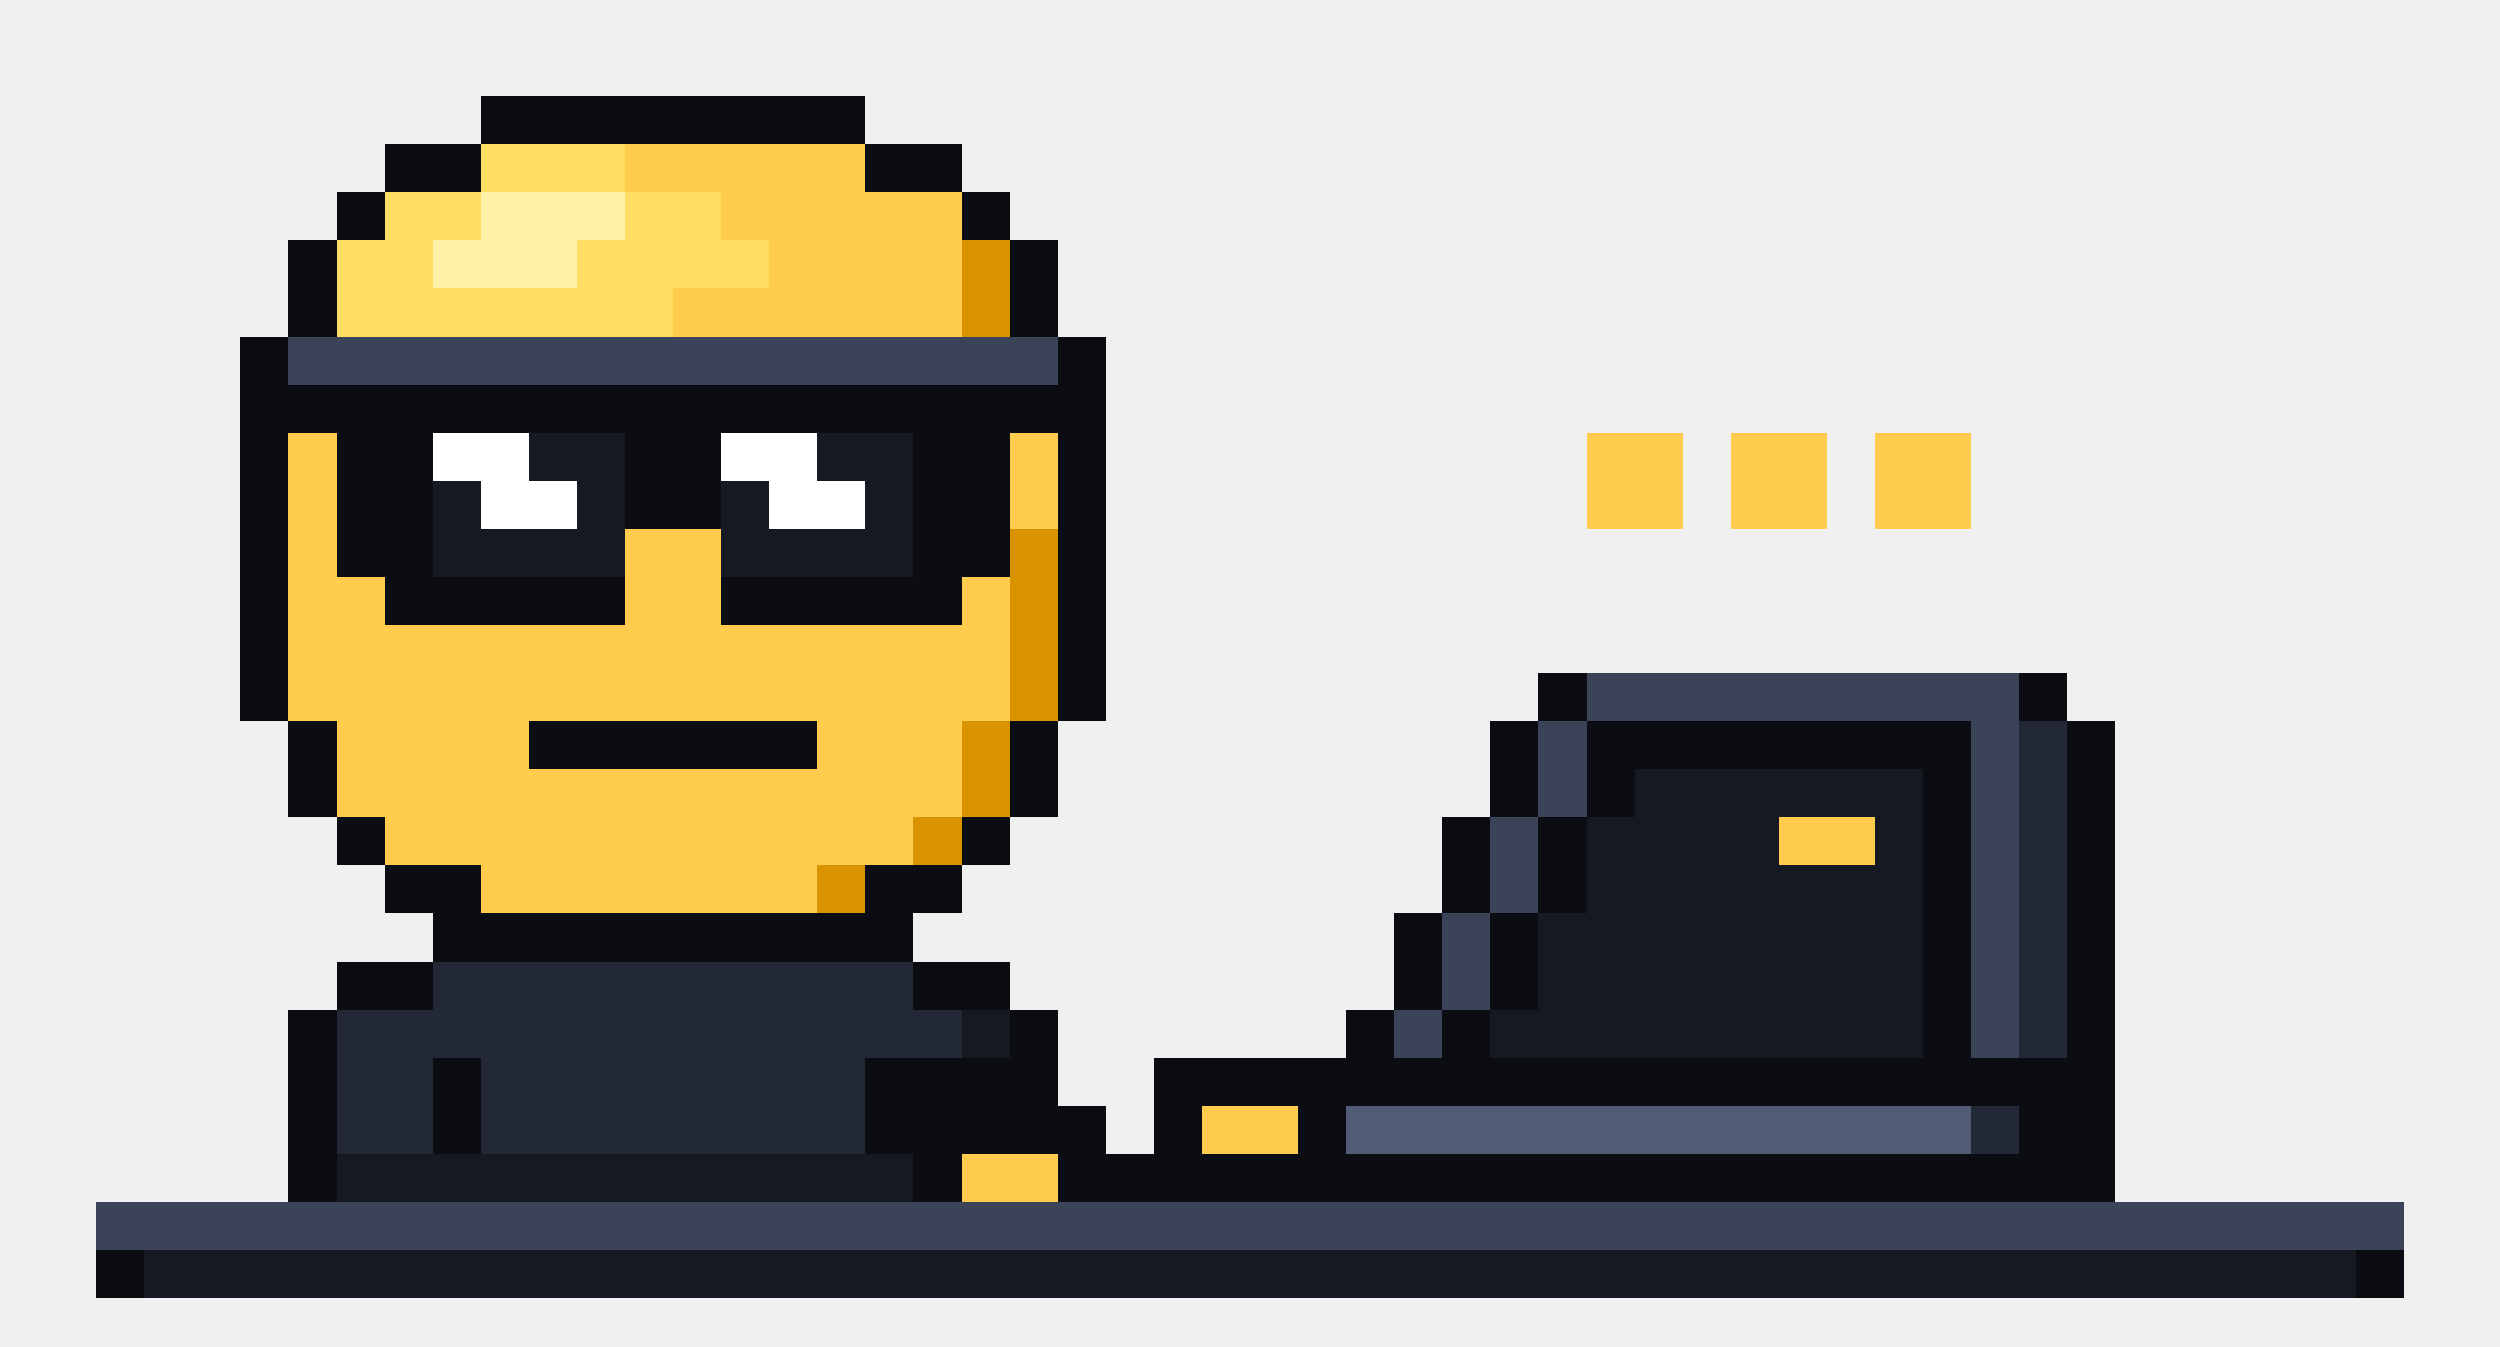
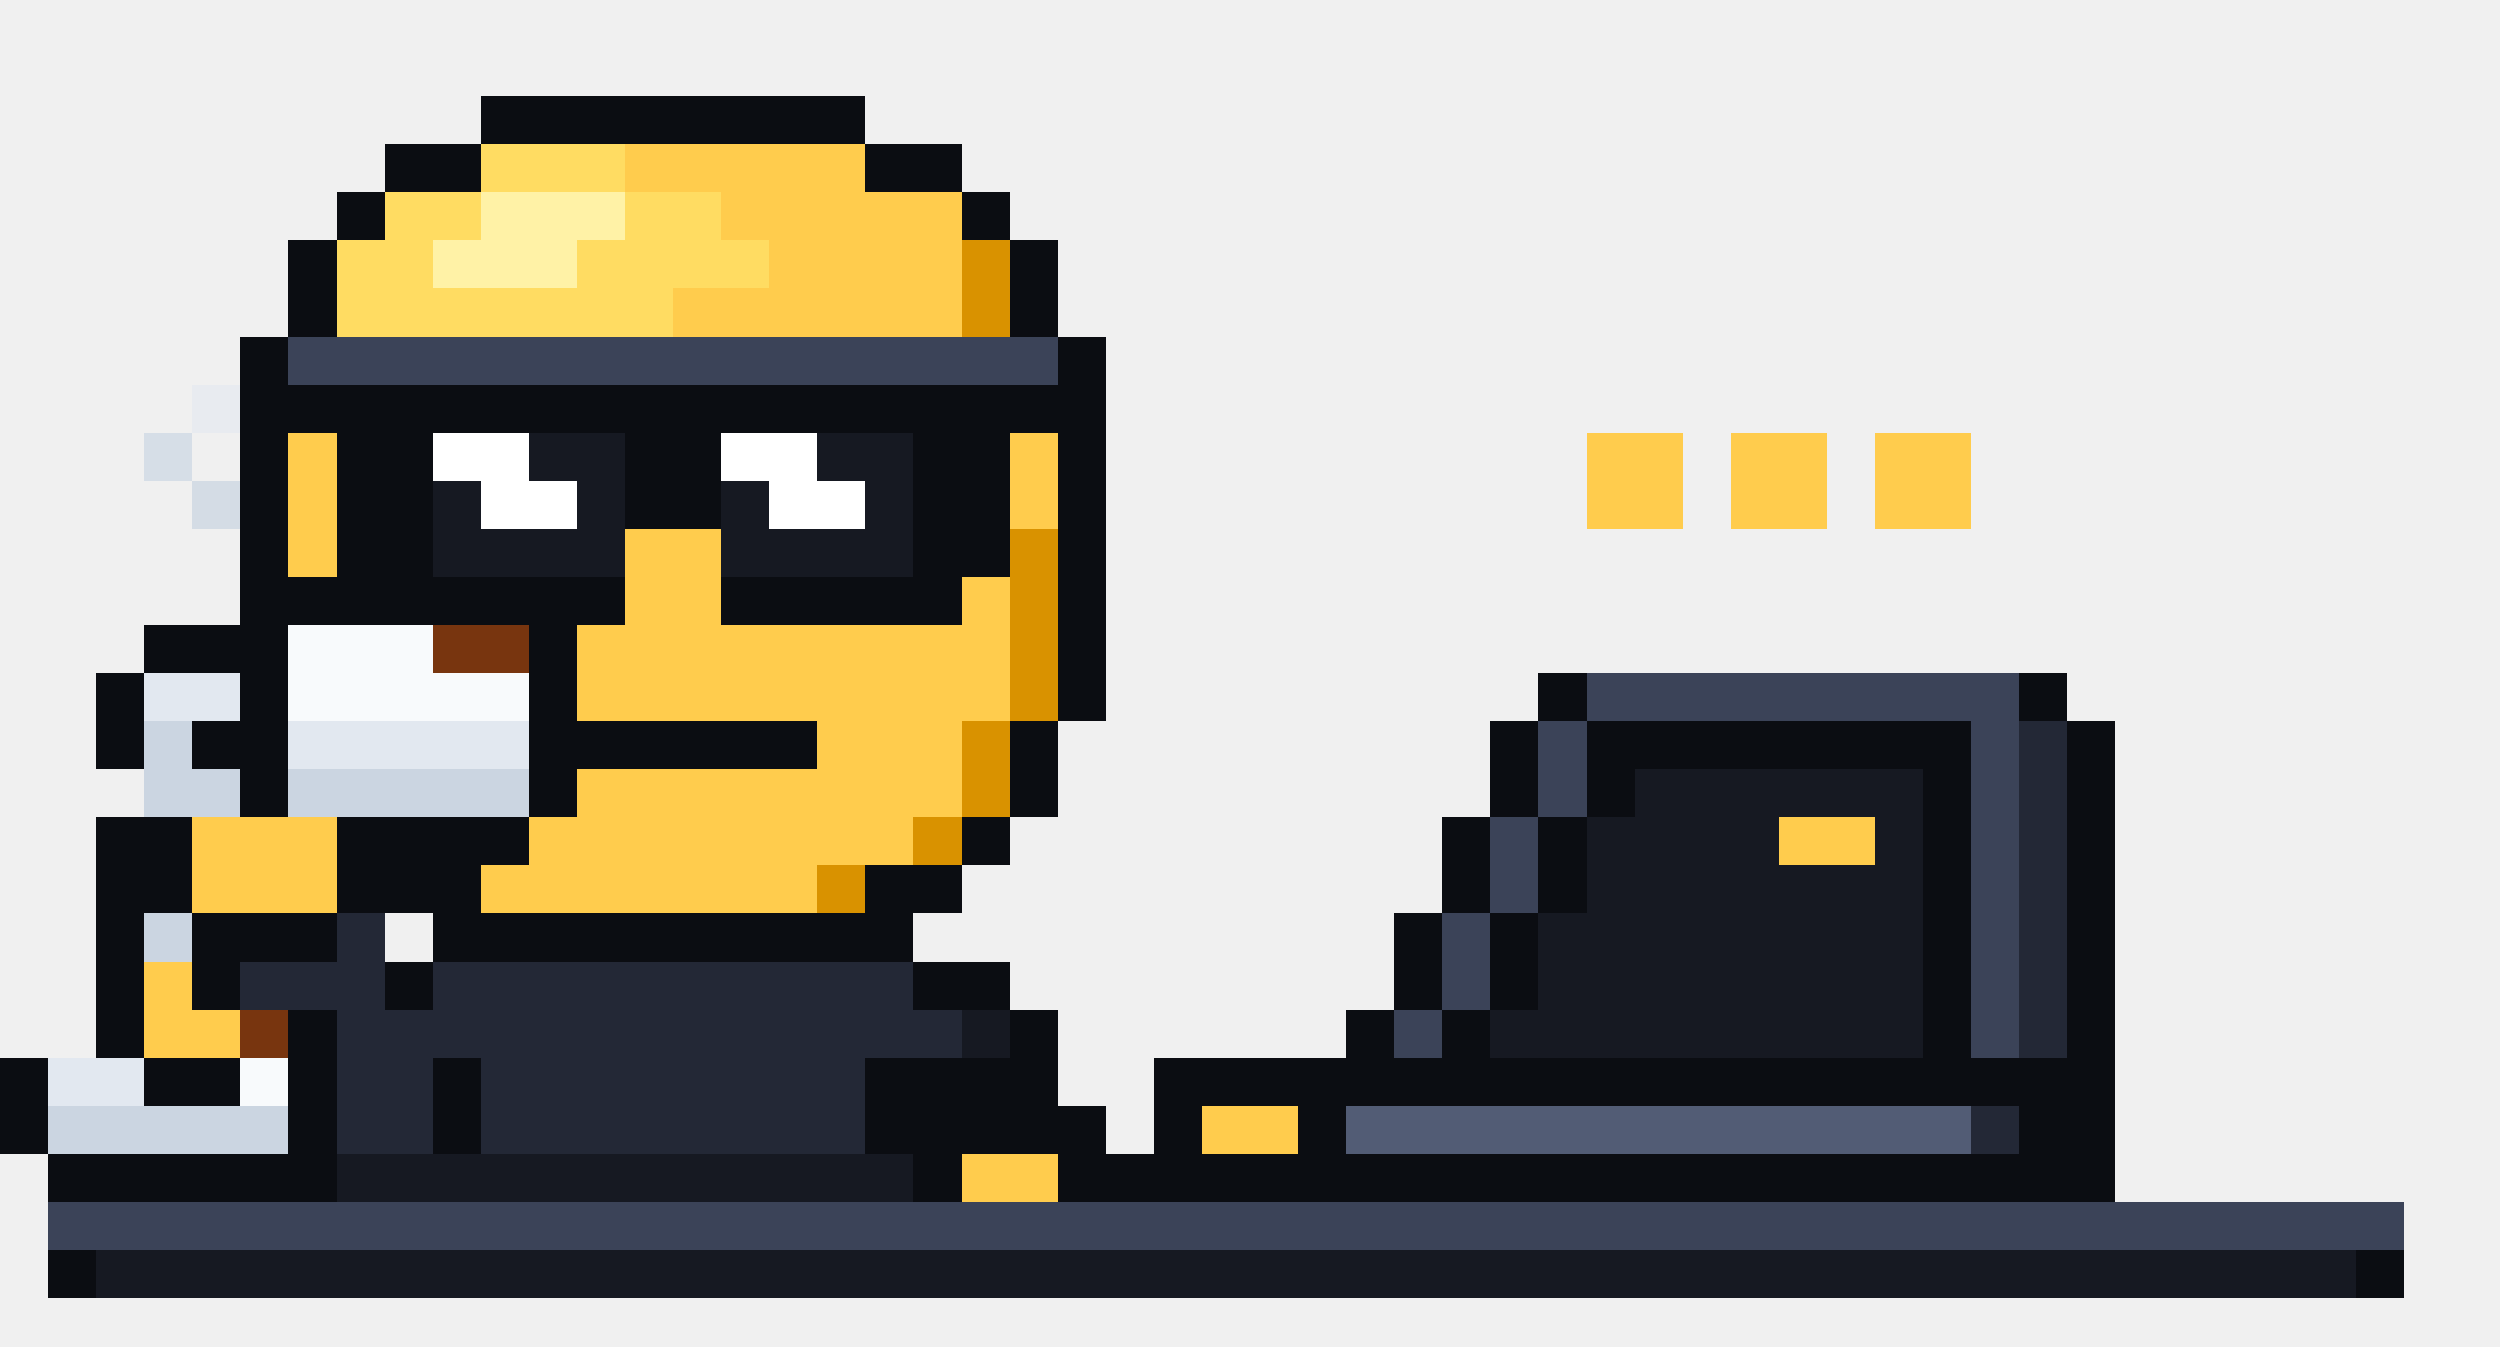
<svg xmlns="http://www.w3.org/2000/svg" viewBox="0 0 208 112" width="208" height="112" shape-rendering="crispEdges" role="img" aria-label="Huggy is reviewing this pull request">
  <rect x="36" y="76" width="40" height="4" fill="#0B0D12" />
  <rect x="28" y="80" width="8" height="4" fill="#0B0D12" />
  <rect x="36" y="80" width="40" height="4" fill="#232836" />
  <rect x="76" y="80" width="8" height="4" fill="#0B0D12" />
  <rect x="24" y="84" width="4" height="4" fill="#0B0D12" />
  <rect x="28" y="84" width="52" height="4" fill="#232836" />
  <rect x="80" y="84" width="4" height="4" fill="#161922" />
  <rect x="84" y="84" width="4" height="4" fill="#0B0D12" />
  <rect x="24" y="88" width="4" height="4" fill="#0B0D12" />
  <rect x="28" y="88" width="8" height="4" fill="#232836" />
  <rect x="36" y="88" width="4" height="4" fill="#0B0D12" />
  <rect x="40" y="88" width="32" height="4" fill="#232836" />
  <rect x="72" y="88" width="4" height="4" fill="#0B0D12" />
  <rect x="76" y="88" width="4" height="4" fill="#232836" />
  <rect x="80" y="88" width="4" height="4" fill="#161922" />
  <rect x="84" y="88" width="4" height="4" fill="#0B0D12" />
  <rect x="24" y="92" width="4" height="4" fill="#0B0D12" />
  <rect x="28" y="92" width="8" height="4" fill="#232836" />
  <rect x="36" y="92" width="4" height="4" fill="#0B0D12" />
  <rect x="40" y="92" width="32" height="4" fill="#232836" />
  <rect x="72" y="92" width="4" height="4" fill="#0B0D12" />
  <rect x="76" y="92" width="4" height="4" fill="#232836" />
  <rect x="80" y="92" width="4" height="4" fill="#161922" />
  <rect x="84" y="92" width="4" height="4" fill="#0B0D12" />
  <rect x="24" y="96" width="4" height="4" fill="#0B0D12" />
  <rect x="28" y="96" width="56" height="4" fill="#161922" />
  <rect x="84" y="96" width="4" height="4" fill="#0B0D12" />
  <g>
-     <animateTransform attributeName="transform" type="translate" values="0,0; 0,0; 0,4; 0,0" dur="2.0s" calcMode="discrete" repeatCount="indefinite" />
+     <animateTransform attributeName="transform" type="translate" values="0,0;0,0;0,0;0,0;0,0;0,4;0,0;0,0;0,0;0,0;0,0;0,0;0,0;0,4;0,0;0,0;0,0;0,0;0,0;0,0;0,-4;0,-4;0,0;0,0" dur="6.72s" calcMode="discrete" repeatCount="indefinite" />
    <rect x="40" y="8" width="32" height="4" fill="#0B0D12" />
    <rect x="32" y="12" width="8" height="4" fill="#0B0D12" />
    <rect x="40" y="12" width="12" height="4" fill="#FFDC62" />
    <rect x="52" y="12" width="20" height="4" fill="#FFCC4D" />
    <rect x="72" y="12" width="8" height="4" fill="#0B0D12" />
    <rect x="28" y="16" width="4" height="4" fill="#0B0D12" />
    <rect x="32" y="16" width="8" height="4" fill="#FFDC62" />
    <rect x="40" y="16" width="12" height="4" fill="#FFF2A6" />
    <rect x="52" y="16" width="8" height="4" fill="#FFDC62" />
    <rect x="60" y="16" width="20" height="4" fill="#FFCC4D" />
    <rect x="80" y="16" width="4" height="4" fill="#0B0D12" />
    <rect x="24" y="20" width="4" height="4" fill="#0B0D12" />
    <rect x="28" y="20" width="8" height="4" fill="#FFDC62" />
    <rect x="36" y="20" width="12" height="4" fill="#FFF2A6" />
    <rect x="48" y="20" width="16" height="4" fill="#FFDC62" />
    <rect x="64" y="20" width="16" height="4" fill="#FFCC4D" />
    <rect x="80" y="20" width="4" height="4" fill="#D99200" />
    <rect x="84" y="20" width="4" height="4" fill="#0B0D12" />
    <rect x="24" y="24" width="4" height="4" fill="#0B0D12" />
    <rect x="28" y="24" width="28" height="4" fill="#FFDC62" />
    <rect x="56" y="24" width="24" height="4" fill="#FFCC4D" />
    <rect x="80" y="24" width="4" height="4" fill="#D99200" />
    <rect x="84" y="24" width="4" height="4" fill="#0B0D12" />
    <rect x="20" y="28" width="4" height="4" fill="#0B0D12" />
    <rect x="24" y="28" width="64" height="4" fill="#3B4358" />
    <rect x="88" y="28" width="4" height="4" fill="#0B0D12" />
    <rect x="20" y="32" width="72" height="4" fill="#0B0D12" />
    <rect x="20" y="36" width="4" height="4" fill="#0B0D12" />
    <rect x="24" y="36" width="4" height="4" fill="#FFCC4D" />
    <rect x="28" y="36" width="8" height="4" fill="#0B0D12" />
    <rect x="36" y="36" width="16" height="4" fill="#161922" />
    <rect x="52" y="36" width="8" height="4" fill="#0B0D12" />
    <rect x="60" y="36" width="16" height="4" fill="#161922" />
    <rect x="76" y="36" width="8" height="4" fill="#0B0D12" />
    <rect x="84" y="36" width="4" height="4" fill="#FFCC4D" />
    <rect x="88" y="36" width="4" height="4" fill="#0B0D12" />
    <rect x="20" y="40" width="4" height="4" fill="#0B0D12" />
    <rect x="24" y="40" width="4" height="4" fill="#FFCC4D" />
    <rect x="28" y="40" width="8" height="4" fill="#0B0D12" />
    <rect x="36" y="40" width="16" height="4" fill="#161922" />
    <rect x="52" y="40" width="8" height="4" fill="#0B0D12" />
    <rect x="60" y="40" width="16" height="4" fill="#161922" />
    <rect x="76" y="40" width="8" height="4" fill="#0B0D12" />
    <rect x="84" y="40" width="4" height="4" fill="#FFCC4D" />
    <rect x="88" y="40" width="4" height="4" fill="#0B0D12" />
    <rect x="20" y="44" width="4" height="4" fill="#0B0D12" />
    <rect x="24" y="44" width="4" height="4" fill="#FFCC4D" />
    <rect x="28" y="44" width="8" height="4" fill="#0B0D12" />
    <rect x="36" y="44" width="16" height="4" fill="#161922" />
    <rect x="52" y="44" width="8" height="4" fill="#FFCC4D" />
    <rect x="60" y="44" width="16" height="4" fill="#161922" />
    <rect x="76" y="44" width="8" height="4" fill="#0B0D12" />
    <rect x="84" y="44" width="4" height="4" fill="#D99200" />
    <rect x="88" y="44" width="4" height="4" fill="#0B0D12" />
    <rect x="20" y="48" width="4" height="4" fill="#0B0D12" />
    <rect x="24" y="48" width="8" height="4" fill="#FFCC4D" />
    <rect x="32" y="48" width="20" height="4" fill="#0B0D12" />
    <rect x="52" y="48" width="8" height="4" fill="#FFCC4D" />
    <rect x="60" y="48" width="20" height="4" fill="#0B0D12" />
    <rect x="80" y="48" width="4" height="4" fill="#FFCC4D" />
    <rect x="84" y="48" width="4" height="4" fill="#D99200" />
    <rect x="88" y="48" width="4" height="4" fill="#0B0D12" />
    <rect x="20" y="52" width="4" height="4" fill="#0B0D12" />
    <rect x="24" y="52" width="60" height="4" fill="#FFCC4D" />
    <rect x="84" y="52" width="4" height="4" fill="#D99200" />
    <rect x="88" y="52" width="4" height="4" fill="#0B0D12" />
    <rect x="20" y="56" width="4" height="4" fill="#0B0D12" />
    <rect x="24" y="56" width="60" height="4" fill="#FFCC4D" />
    <rect x="84" y="56" width="4" height="4" fill="#D99200" />
    <rect x="88" y="56" width="4" height="4" fill="#0B0D12" />
    <rect x="24" y="60" width="4" height="4" fill="#0B0D12" />
    <rect x="28" y="60" width="16" height="4" fill="#FFCC4D" />
    <rect x="44" y="60" width="24" height="4" fill="#0B0D12" />
    <rect x="68" y="60" width="12" height="4" fill="#FFCC4D" />
    <rect x="80" y="60" width="4" height="4" fill="#D99200" />
    <rect x="84" y="60" width="4" height="4" fill="#0B0D12" />
    <rect x="24" y="64" width="4" height="4" fill="#0B0D12" />
    <rect x="28" y="64" width="52" height="4" fill="#FFCC4D" />
    <rect x="80" y="64" width="4" height="4" fill="#D99200" />
    <rect x="84" y="64" width="4" height="4" fill="#0B0D12" />
    <rect x="28" y="68" width="4" height="4" fill="#0B0D12" />
    <rect x="32" y="68" width="44" height="4" fill="#FFCC4D" />
    <rect x="76" y="68" width="4" height="4" fill="#D99200" />
    <rect x="80" y="68" width="4" height="4" fill="#0B0D12" />
    <rect x="32" y="72" width="8" height="4" fill="#0B0D12" />
    <rect x="40" y="72" width="28" height="4" fill="#FFCC4D" />
    <rect x="68" y="72" width="4" height="4" fill="#D99200" />
    <rect x="72" y="72" width="8" height="4" fill="#0B0D12" />
    <rect x="40" y="76" width="32" height="4" fill="#0B0D12" />
    <g>
-       <animate attributeName="opacity" values="1;0;1;1" dur="2.8s" calcMode="discrete" repeatCount="indefinite" />
+       <animate attributeName="opacity" values="1;1;1;0;0;1;1;1;1;1;1;0;0;1;1;1;1;1;1;1;0;0;1;1" dur="6.72s" calcMode="discrete" repeatCount="indefinite" />
      <rect x="36" y="36" width="4" height="4" fill="#FFFFFF" />
      <rect x="60" y="36" width="4" height="4" fill="#FFFFFF" />
      <rect x="40" y="40" width="4" height="4" fill="#FFFFFF" />
      <rect x="64" y="40" width="4" height="4" fill="#FFFFFF" />
    </g>
    <g>
-       <animate attributeName="opacity" values="0;1;0;0" dur="2.8s" calcMode="discrete" repeatCount="indefinite" />
+       <animate attributeName="opacity" values="0;0;0;1;1;0;0;0;0;0;0;1;1;0;0;0;0;0;0;0;1;1;0;0" dur="6.72s" calcMode="discrete" repeatCount="indefinite" />
      <rect x="40" y="36" width="4" height="4" fill="#FFFFFF" />
      <rect x="64" y="36" width="4" height="4" fill="#FFFFFF" />
      <rect x="44" y="40" width="4" height="4" fill="#FFFFFF" />
      <rect x="68" y="40" width="4" height="4" fill="#FFFFFF" />
    </g>
  </g>
  <g>
-     <animate attributeName="opacity" values="1;0" dur="0.36s" calcMode="discrete" repeatCount="indefinite" />
+     <animate attributeName="opacity" values="1;1;1;1;1;1;1;1;1;1;1;1;1;1;1;1;1;1;0;0;0;0;0;0" dur="6.72s" calcMode="discrete" repeatCount="indefinite" />
+     <rect x="8" y="80" width="16" height="4" fill="#0B0D12" />
+     <rect x="8" y="84" width="4" height="12" fill="#0B0D12" />
+     <rect x="12" y="84" width="12" height="4" fill="#78350F" />
+     <rect x="24" y="84" width="4" height="12" fill="#0B0D12" />
+     <rect x="0" y="88" width="4" height="8" fill="#0B0D12" />
+     <rect x="4" y="88" width="4" height="4" fill="#E2E8F0" />
+     <rect x="8" y="88" width="4" height="4" fill="#E2E8F0" />
+     <rect x="12" y="88" width="12" height="4" fill="#F8FAFC" />
+     <rect x="4" y="92" width="8" height="4" fill="#CBD5E1" />
+     <rect x="12" y="92" width="12" height="4" fill="#CBD5E1" />
+     <rect x="4" y="96" width="24" height="4" fill="#0B0D12" />
+   </g>
+   <g>
+     <animate attributeName="opacity" values="1;0;1;0;1;0;1;0;1;0;1;0;1;0;1;0;1;0;0;0;0;0;0;0" dur="6.72s" calcMode="discrete" repeatCount="indefinite" />
    <rect x="76" y="88" width="12" height="4" fill="#0B0D12" />
    <rect x="76" y="92" width="4" height="4" fill="#0B0D12" />
    <rect x="80" y="92" width="8" height="4" fill="#FFCC4D" />
    <rect x="88" y="92" width="4" height="4" fill="#0B0D12" />
    <rect x="96" y="92" width="12" height="4" fill="#0B0D12" />
    <rect x="76" y="96" width="20" height="4" fill="#0B0D12" />
    <rect x="96" y="96" width="8" height="4" fill="#FFCC4D" />
    <rect x="104" y="96" width="8" height="4" fill="#0B0D12" />
  </g>
  <g>
-     <animate attributeName="opacity" values="0;1" dur="0.36s" calcMode="discrete" repeatCount="indefinite" />
+     <animate attributeName="opacity" values="0;1;0;1;0;1;0;1;0;1;0;1;0;1;0;1;0;1;0;0;0;0;0;0" dur="6.72s" calcMode="discrete" repeatCount="indefinite" />
    <rect x="96" y="88" width="12" height="4" fill="#0B0D12" />
    <rect x="76" y="92" width="12" height="4" fill="#0B0D12" />
    <rect x="96" y="92" width="4" height="4" fill="#0B0D12" />
    <rect x="100" y="92" width="8" height="4" fill="#FFCC4D" />
    <rect x="108" y="92" width="4" height="4" fill="#0B0D12" />
    <rect x="76" y="96" width="4" height="4" fill="#0B0D12" />
    <rect x="80" y="96" width="8" height="4" fill="#FFCC4D" />
    <rect x="88" y="96" width="24" height="4" fill="#0B0D12" />
+   </g>
+   <g>
+     <animate attributeName="opacity" values="0;0;0;0;0;0;0;0;0;0;0;0;0;0;0;0;0;0;1;0;0;0;0;1" dur="6.72s" calcMode="discrete" repeatCount="indefinite" />
+     <rect x="12" y="64" width="16" height="4" fill="#0B0D12" />
+     <rect x="8" y="68" width="4" height="12" fill="#0B0D12" />
+     <rect x="12" y="68" width="12" height="4" fill="#78350F" />
+     <rect x="24" y="68" width="4" height="12" fill="#0B0D12" />
+     <rect x="12" y="72" width="12" height="4" fill="#F8FAFC" />
+     <rect x="12" y="76" width="12" height="4" fill="#CBD5E1" />
+     <rect x="8" y="80" width="4" height="8" fill="#0B0D12" />
+     <rect x="12" y="80" width="8" height="8" fill="#FFCC4D" />
+     <rect x="20" y="80" width="4" height="4" fill="#0B0D12" />
+     <rect x="12" y="88" width="8" height="4" fill="#0B0D12" />
+     <rect x="80" y="92" width="12" height="4" fill="#0B0D12" />
+     <rect x="80" y="96" width="8" height="4" fill="#FFCC4D" />
+     <rect x="88" y="96" width="4" height="4" fill="#0B0D12" />
+   </g>
+   <g>
+     <animate attributeName="opacity" values="0;0;0;0;0;0;0;0;0;0;0;0;0;0;0;0;0;0;0;1;1;1;1;0" dur="6.72s" calcMode="discrete" repeatCount="indefinite" />
+     <rect x="20" y="72" width="12" height="12" fill="#232836" />
+     <rect x="16" y="72" width="4" height="12" fill="#0B0D12" />
+     <rect x="20" y="48" width="24" height="4" fill="#0B0D12" />
+     <rect x="12" y="52" width="8" height="4" fill="#0B0D12" />
+     <rect x="20" y="52" width="4" height="16" fill="#0B0D12" />
+     <rect x="24" y="52" width="12" height="4" fill="#F8FAFC" />
+     <rect x="36" y="52" width="8" height="4" fill="#78350F" />
+     <rect x="44" y="52" width="4" height="16" fill="#0B0D12" />
+     <rect x="8" y="56" width="4" height="8" fill="#0B0D12" />
+     <rect x="12" y="56" width="8" height="4" fill="#E2E8F0" />
+     <rect x="24" y="56" width="20" height="4" fill="#F8FAFC" />
+     <rect x="12" y="60" width="4" height="4" fill="#CBD5E1" />
+     <rect x="16" y="60" width="4" height="4" fill="#0B0D12" />
+     <rect x="24" y="60" width="20" height="4" fill="#E2E8F0" />
+     <rect x="12" y="64" width="8" height="4" fill="#CBD5E1" />
+     <rect x="24" y="64" width="20" height="4" fill="#CBD5E1" />
+     <rect x="16" y="68" width="28" height="4" fill="#0B0D12" />
+     <rect x="16" y="68" width="12" height="8" fill="#FFCC4D" />
+     <rect x="12" y="68" width="4" height="8" fill="#0B0D12" />
+     <rect x="28" y="68" width="4" height="8" fill="#0B0D12" />
+     <rect x="16" y="76" width="12" height="4" fill="#0B0D12" />
+     <rect x="80" y="92" width="12" height="4" fill="#0B0D12" />
+     <rect x="80" y="96" width="8" height="4" fill="#FFCC4D" />
+     <rect x="88" y="96" width="4" height="4" fill="#0B0D12" />
+   </g>
+   <g opacity="0.75">
+     <animate attributeName="opacity" values="0;0;0;0;0;0;0;0;0;0;0;0;0;0;0;0;0;0;0;0.75;0.75;0;0;0" dur="6.72s" calcMode="discrete" repeatCount="indefinite" />
+     <rect x="16" y="40" width="4" height="4" fill="#CBD5E1" />
+     <rect x="12" y="36" width="4" height="4" fill="#E2E8F0" />
+   </g>
+   <g opacity="0.6">
+     <animate attributeName="opacity" values="0;0;0;0;0;0;0;0;0;0;0;0;0;0;0;0;0;0;0;0;0;0.6;0.6;0" dur="6.72s" calcMode="discrete" repeatCount="indefinite" />
+     <rect x="12" y="36" width="4" height="4" fill="#CBD5E1" />
+     <rect x="16" y="32" width="4" height="4" fill="#E2E8F0" />
  </g>
  <rect x="128" y="56" width="4" height="4" fill="#0B0D12" />
  <rect x="132" y="56" width="36" height="4" fill="#3B4358" />
  <rect x="168" y="56" width="4" height="4" fill="#0B0D12" />
  <rect x="124" y="60" width="4" height="4" fill="#0B0D12" />
  <rect x="128" y="60" width="4" height="4" fill="#3B4358" />
  <rect x="132" y="60" width="32" height="4" fill="#0B0D12" />
  <rect x="164" y="60" width="4" height="4" fill="#3B4358" />
  <rect x="168" y="60" width="4" height="4" fill="#232836" />
  <rect x="172" y="60" width="4" height="4" fill="#0B0D12" />
  <rect x="124" y="64" width="4" height="4" fill="#0B0D12" />
  <rect x="128" y="64" width="4" height="4" fill="#3B4358" />
  <rect x="132" y="64" width="4" height="4" fill="#0B0D12" />
  <rect x="136" y="64" width="24" height="4" fill="#161922" />
  <rect x="160" y="64" width="4" height="4" fill="#0B0D12" />
  <rect x="164" y="64" width="4" height="4" fill="#3B4358" />
  <rect x="168" y="64" width="4" height="4" fill="#232836" />
  <rect x="172" y="64" width="4" height="4" fill="#0B0D12" />
  <rect x="120" y="68" width="4" height="4" fill="#0B0D12" />
  <rect x="124" y="68" width="4" height="4" fill="#3B4358" />
  <rect x="128" y="68" width="4" height="4" fill="#0B0D12" />
  <rect x="132" y="68" width="16" height="4" fill="#161922" />
  <rect x="148" y="68" width="8" height="4" fill="#FFCC4D" />
  <rect x="156" y="68" width="4" height="4" fill="#161922" />
  <rect x="160" y="68" width="4" height="4" fill="#0B0D12" />
  <rect x="164" y="68" width="4" height="4" fill="#3B4358" />
  <rect x="168" y="68" width="4" height="4" fill="#232836" />
  <rect x="172" y="68" width="4" height="4" fill="#0B0D12" />
  <rect x="120" y="72" width="4" height="4" fill="#0B0D12" />
  <rect x="124" y="72" width="4" height="4" fill="#3B4358" />
  <rect x="128" y="72" width="4" height="4" fill="#0B0D12" />
  <rect x="132" y="72" width="28" height="4" fill="#161922" />
  <rect x="160" y="72" width="4" height="4" fill="#0B0D12" />
  <rect x="164" y="72" width="4" height="4" fill="#3B4358" />
  <rect x="168" y="72" width="4" height="4" fill="#232836" />
  <rect x="172" y="72" width="4" height="4" fill="#0B0D12" />
  <rect x="116" y="76" width="4" height="4" fill="#0B0D12" />
  <rect x="120" y="76" width="4" height="4" fill="#3B4358" />
  <rect x="124" y="76" width="4" height="4" fill="#0B0D12" />
  <rect x="128" y="76" width="32" height="4" fill="#161922" />
  <rect x="160" y="76" width="4" height="4" fill="#0B0D12" />
  <rect x="164" y="76" width="4" height="4" fill="#3B4358" />
  <rect x="168" y="76" width="4" height="4" fill="#232836" />
  <rect x="172" y="76" width="4" height="4" fill="#0B0D12" />
  <rect x="116" y="80" width="4" height="4" fill="#0B0D12" />
  <rect x="120" y="80" width="4" height="4" fill="#3B4358" />
  <rect x="124" y="80" width="4" height="4" fill="#0B0D12" />
  <rect x="128" y="80" width="32" height="4" fill="#161922" />
  <rect x="160" y="80" width="4" height="4" fill="#0B0D12" />
  <rect x="164" y="80" width="4" height="4" fill="#3B4358" />
  <rect x="168" y="80" width="4" height="4" fill="#232836" />
  <rect x="172" y="80" width="4" height="4" fill="#0B0D12" />
  <rect x="112" y="84" width="4" height="4" fill="#0B0D12" />
  <rect x="116" y="84" width="4" height="4" fill="#3B4358" />
  <rect x="120" y="84" width="4" height="4" fill="#0B0D12" />
  <rect x="124" y="84" width="36" height="4" fill="#161922" />
  <rect x="160" y="84" width="4" height="4" fill="#0B0D12" />
  <rect x="164" y="84" width="4" height="4" fill="#3B4358" />
  <rect x="168" y="84" width="4" height="4" fill="#232836" />
  <rect x="172" y="84" width="4" height="4" fill="#0B0D12" />
  <rect x="108" y="88" width="68" height="4" fill="#0B0D12" />
  <rect x="108" y="92" width="4" height="4" fill="#0B0D12" />
  <rect x="112" y="92" width="52" height="4" fill="#525C75" />
  <rect x="164" y="92" width="4" height="4" fill="#232836" />
  <rect x="168" y="92" width="8" height="4" fill="#0B0D12" />
  <rect x="108" y="96" width="68" height="4" fill="#0B0D12" />
  <rect x="132" y="36" width="8" height="8" fill="#FFCC4D">
    <animate attributeName="opacity" values="1;0.22;0.22;0.5" dur="1.4s" calcMode="discrete" repeatCount="indefinite" />
  </rect>
  <rect x="144" y="36" width="8" height="8" fill="#FFCC4D">
    <animate attributeName="opacity" values="0.22;1;0.22;0.5" dur="1.4s" calcMode="discrete" repeatCount="indefinite" />
  </rect>
  <rect x="156" y="36" width="8" height="8" fill="#FFCC4D">
    <animate attributeName="opacity" values="0.22;0.22;1;1" dur="1.4s" calcMode="discrete" repeatCount="indefinite" />
  </rect>
-   <rect x="8" y="100" width="192" height="4" fill="#3B4358" />
-   <rect x="8" y="104" width="4" height="4" fill="#0B0D12" />
-   <rect x="12" y="104" width="184" height="4" fill="#161922" />
+   <rect x="4" y="100" width="196" height="4" fill="#3B4358" />
+   <rect x="4" y="104" width="4" height="4" fill="#0B0D12" />
+   <rect x="8" y="104" width="188" height="4" fill="#161922" />
  <rect x="196" y="104" width="4" height="4" fill="#0B0D12" />
</svg>
